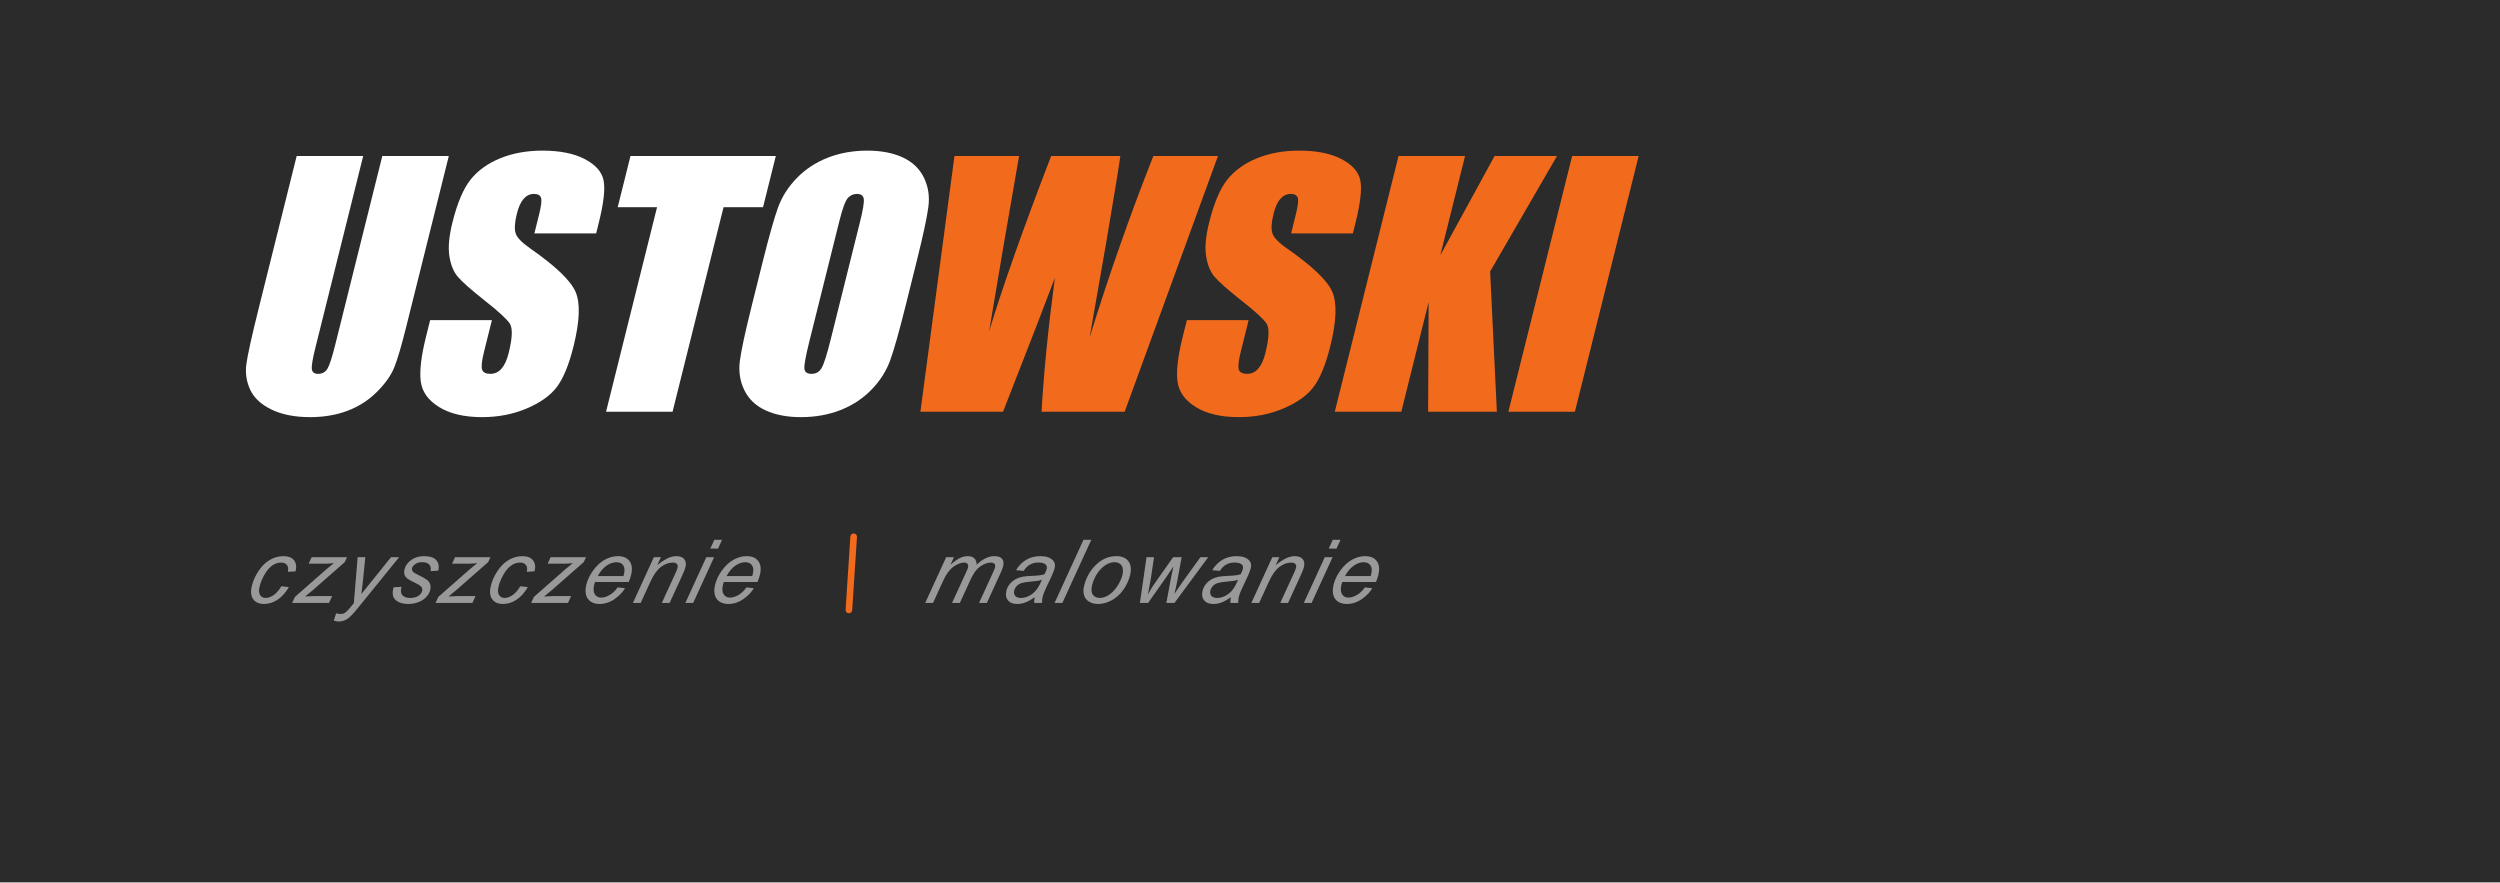
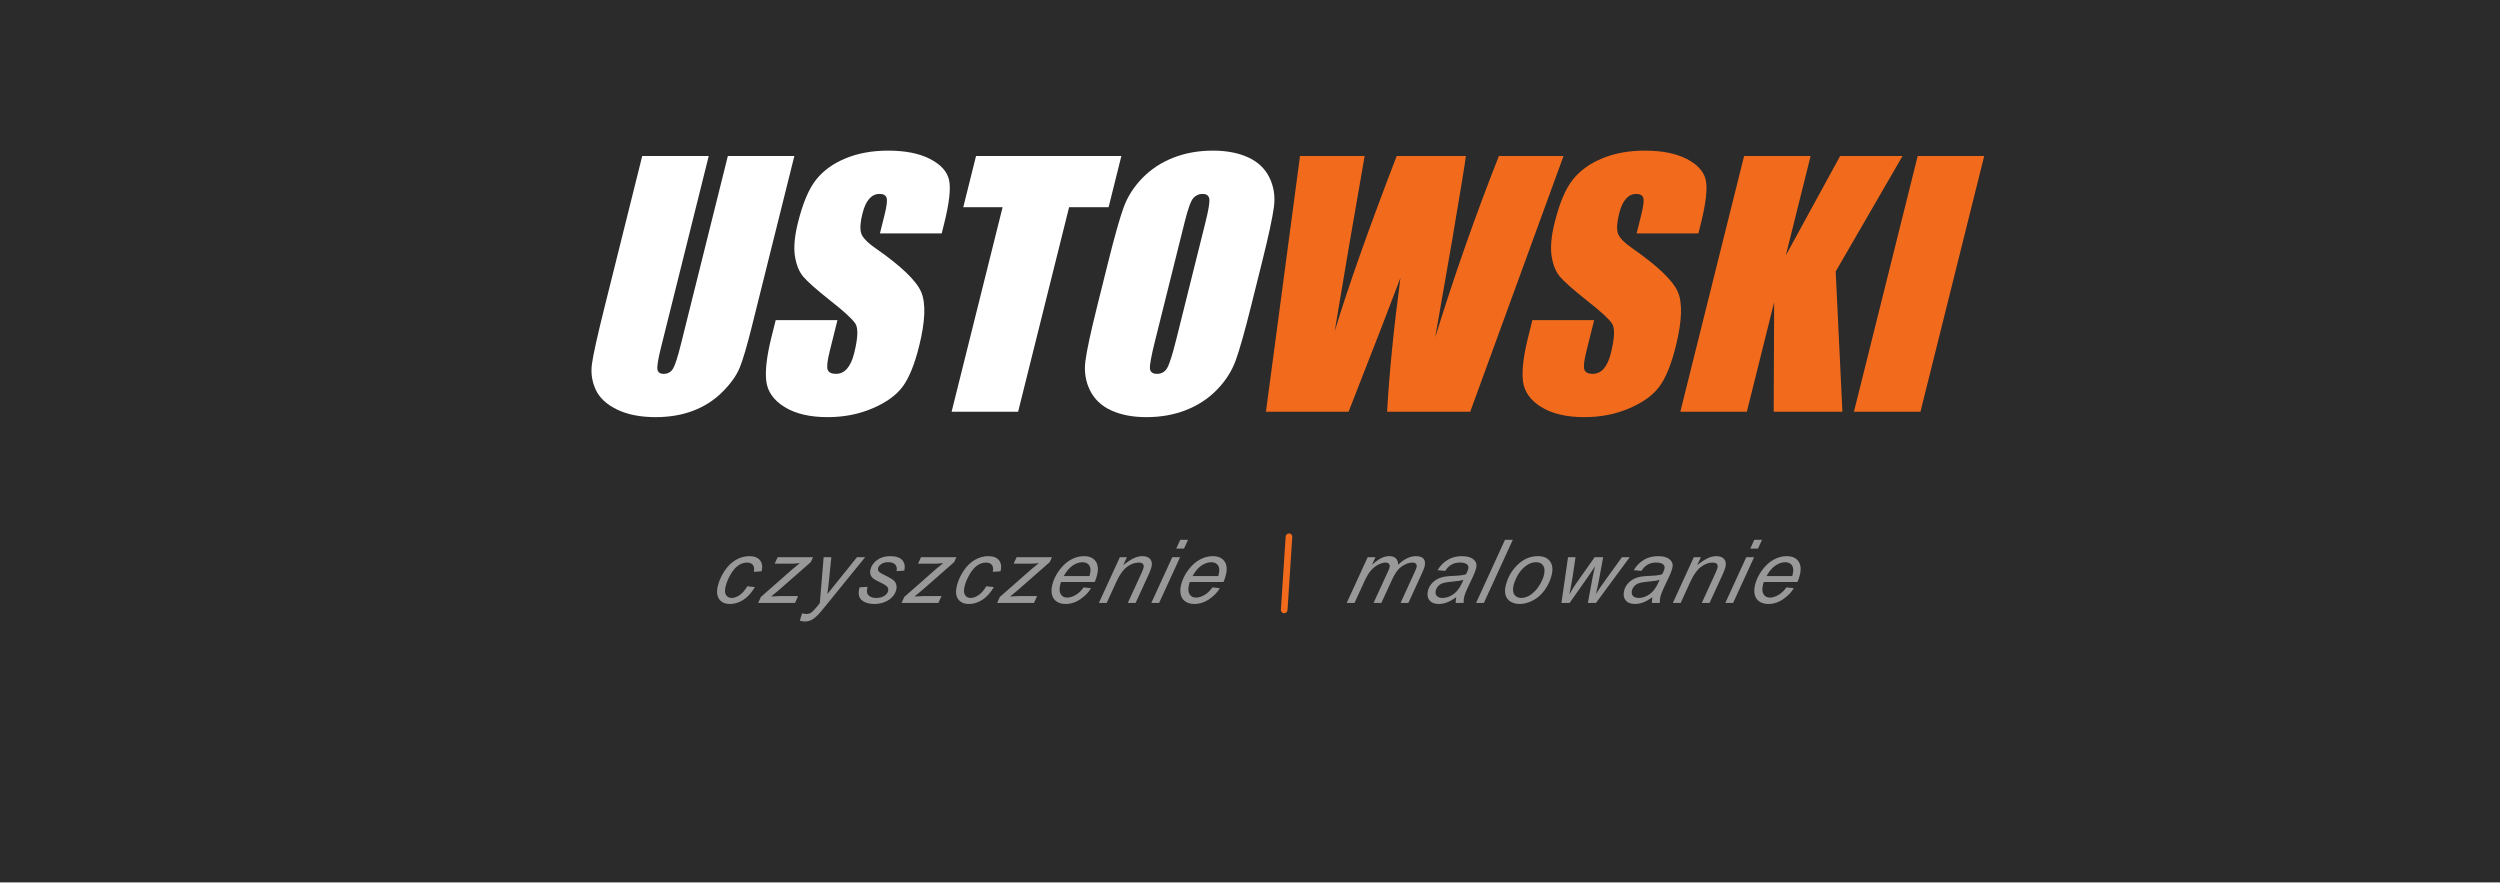
<svg xmlns="http://www.w3.org/2000/svg" viewBox="0 0 680 240">
  <rect width="680" height="240" fill="#2b2b2b" />
-   <path d="M1041 1619V537Q1041 353 1029.0 278.5Q1017 204 958.0 125.5Q899 47 802.5 6.5Q706 -34 575 -34Q430 -34 319.0 14.0Q208 62 153.0 139.0Q98 216 88.0 301.5Q78 387 78 661V1619H499V405Q499 299 510.5 269.5Q522 240 557 240Q597 240 608.5 272.5Q620 305 620 426V1619Z" transform="matrix(0.042969,0,0.010713,-0.042969,60.00,112.00)" fill="#ffffff" />
-   <path d="M976 1129H585V1249Q585 1333 570.0 1356.0Q555 1379 520 1379Q482 1379 462.5 1348.0Q443 1317 443 1254Q443 1173 465 1132Q486 1091 584 1033Q865 866 938 759Q1011 652 1011 414Q1011 241 970.5 159.0Q930 77 814.0 21.5Q698 -34 544 -34Q375 -34 255.5 30.0Q136 94 99.0 193.0Q62 292 62 474V580H453V383Q453 292 469.5 266.0Q486 240 528 240Q570 240 590.5 273.0Q611 306 611 371Q611 514 572 558Q532 602 375 705Q218 809 167.0 856.0Q116 903 82.5 986.0Q49 1069 49 1198Q49 1384 96.5 1470.0Q144 1556 250.0 1604.5Q356 1653 506 1653Q670 1653 785.5 1600.0Q901 1547 938.5 1466.5Q976 1386 976 1193Z" transform="matrix(0.042969,0,0.010713,-0.042969,108.12,112.00)" fill="#ffffff" />
-   <path d="M932 1619V1295H682V0H261V1295H12V1619Z" transform="matrix(0.042969,0,0.010713,-0.042969,153.63,112.00)" fill="#ffffff" />
-   <path d="M1046 671Q1046 427 1034.5 325.5Q1023 224 962.5 140.0Q902 56 799.0 11.0Q696 -34 559 -34Q429 -34 325.5 8.5Q222 51 159.0 136.0Q96 221 84.0 321.0Q72 421 72 671V948Q72 1192 83.5 1293.5Q95 1395 155.5 1479.0Q216 1563 319.0 1608.0Q422 1653 559 1653Q689 1653 792.5 1610.5Q896 1568 959.0 1483.0Q1022 1398 1034.0 1298.0Q1046 1198 1046 948ZM625 1203Q625 1316 612.5 1347.5Q600 1379 561 1379Q528 1379 510.5 1353.5Q493 1328 493 1203V447Q493 306 504.5 273.0Q516 240 558 240Q601 240 613.0 278.0Q625 316 625 459Z" transform="matrix(0.042969,0,0.010713,-0.042969,194.19,112.00)" fill="#ffffff" />
-   <path d="M1668 1619 1481 0H955Q883 373 828 848Q803 645 711 0H188L0 1619H409L452 1054L496 509Q519 932 612 1619H1050Q1059 1548 1096 1085L1142 470Q1177 1057 1259 1619Z" transform="matrix(0.042969,0,0.010713,-0.042969,242.27,112.00)" fill="#f26b1d" />
-   <path d="M976 1129H585V1249Q585 1333 570.0 1356.0Q555 1379 520 1379Q482 1379 462.5 1348.0Q443 1317 443 1254Q443 1173 465 1132Q486 1091 584 1033Q865 866 938 759Q1011 652 1011 414Q1011 241 970.5 159.0Q930 77 814.0 21.5Q698 -34 544 -34Q375 -34 255.5 30.0Q136 94 99.0 193.0Q62 292 62 474V580H453V383Q453 292 469.5 266.0Q486 240 528 240Q570 240 590.5 273.0Q611 306 611 371Q611 514 572 558Q532 602 375 705Q218 809 167.0 856.0Q116 903 82.5 986.0Q49 1069 49 1198Q49 1384 96.5 1470.0Q144 1556 250.0 1604.5Q356 1653 506 1653Q670 1653 785.5 1600.0Q901 1547 938.5 1466.5Q976 1386 976 1193Z" transform="matrix(0.042969,0,0.010713,-0.042969,313.95,112.00)" fill="#f26b1d" />
-   <path d="M1087 1619 846 888 1110 0H675L505 694V0H84V1619H505V990L692 1619Z" transform="matrix(0.042969,0,0.010713,-0.042969,359.45,112.00)" fill="#f26b1d" />
-   <path d="M505 1619V0H84V1619Z" transform="matrix(0.042969,0,0.010713,-0.042969,406.67,112.00)" fill="#f26b1d" />
-   <path d="M801 387 982 368Q914 169 788.5 72.5Q663 -24 503 -24Q330 -24 222.5 88.0Q115 200 115 401Q115 575 184.0 743.0Q253 911 381.5 998.5Q510 1086 675 1086Q846 1086 946.0 989.5Q1046 893 1046 734L868 722Q867 823 809.5 880.0Q752 937 658 937Q549 937 469.0 868.0Q389 799 343.5 658.5Q298 518 298 388Q298 252 358.0 184.0Q418 116 506 116Q594 116 674.5 183.0Q755 250 801 387Z" transform="matrix(0.011719,0,0.002922,-0.011719,66.00,164.00)" fill="#999999" />
-   <path d="M40 0 69 140 640 783Q701 851 776 924Q647 911 591 911H196L228 1062H1049L1025 948L449 301Q400 246 303 150Q454 159 510 159H928L895 0Z" transform="matrix(0.011719,0,0.002922,-0.011719,79.00,164.00)" fill="#999999" />
-   <path d="M0 -410 11 -240Q67 -256 120 -256Q175 -256 209 -231Q253 -198 305 -107L363 -3L186 1062H364L444 525Q468 366 485 207L960 1062H1149L472 -141Q374 -317 298.0 -374.0Q222 -431 123 -431Q60 -431 0 -410Z" transform="matrix(0.011719,0,0.002922,-0.011719,92.00,164.00)" fill="#999999" />
-   <path d="M85 363 266 374Q266 296 290.0 241.0Q314 186 378.5 151.0Q443 116 529 116Q649 116 709.0 164.0Q769 212 769 277Q769 324 733 366Q696 408 552.5 469.5Q409 531 369 556Q302 597 268.0 652.5Q234 708 234 780Q234 906 334.0 996.0Q434 1086 614 1086Q814 1086 918.5 993.5Q1023 901 1027 750L850 738Q846 834 782.0 890.0Q718 946 601 946Q507 946 455.0 903.0Q403 860 403 810Q403 760 448 722Q478 696 603 642Q811 552 865 500Q951 417 951 298Q951 219 902.5 143.0Q854 67 754.5 21.5Q655 -24 520 -24Q336 -24 207 67Q78 158 85 363Z" transform="matrix(0.011719,0,0.002922,-0.011719,105.00,164.00)" fill="#999999" />
-   <path d="M40 0 69 140 640 783Q701 851 776 924Q647 911 591 911H196L228 1062H1049L1025 948L449 301Q400 246 303 150Q454 159 510 159H928L895 0Z" transform="matrix(0.011719,0,0.002922,-0.011719,118.00,164.00)" fill="#999999" />
-   <path d="M801 387 982 368Q914 169 788.5 72.5Q663 -24 503 -24Q330 -24 222.5 88.0Q115 200 115 401Q115 575 184.0 743.0Q253 911 381.5 998.5Q510 1086 675 1086Q846 1086 946.0 989.5Q1046 893 1046 734L868 722Q867 823 809.5 880.0Q752 937 658 937Q549 937 469.0 868.0Q389 799 343.5 658.5Q298 518 298 388Q298 252 358.0 184.0Q418 116 506 116Q594 116 674.5 183.0Q755 250 801 387Z" transform="matrix(0.011719,0,0.002922,-0.011719,131.00,164.00)" fill="#999999" />
-   <path d="M40 0 69 140 640 783Q701 851 776 924Q647 911 591 911H196L228 1062H1049L1025 948L449 301Q400 246 303 150Q454 159 510 159H928L895 0Z" transform="matrix(0.011719,0,0.002922,-0.011719,144.00,164.00)" fill="#999999" />
-   <path d="M848 361 1024 343Q986 212 849.5 94.0Q713 -24 524 -24Q406 -24 307.5 30.5Q209 85 157.5 189.0Q106 293 106 426Q106 600 186.5 763.5Q267 927 395.0 1006.5Q523 1086 672 1086Q862 1086 975.5 968.0Q1089 850 1089 646Q1089 568 1075 486H293Q289 455 289 430Q289 281 357.5 202.5Q426 124 525 124Q618 124 708.0 185.0Q798 246 848 361ZM322 624H918Q919 652 919 664Q919 800 851.0 872.5Q783 945 676 945Q560 945 464.5 865.0Q369 785 322 624Z" transform="matrix(0.011719,0,0.002922,-0.011719,157.00,164.00)" fill="#999999" />
-   <path d="M68 0 290 1062H454L415 877Q522 986 615.0 1036.0Q708 1086 805 1086Q934 1086 1007.5 1016.0Q1081 946 1081 829Q1081 770 1055 643L920 0H739L880 673Q901 771 901 818Q901 871 864.5 904.0Q828 937 759 937Q620 937 511.5 837.0Q403 737 352 494L249 0Z" transform="matrix(0.011719,0,0.002922,-0.011719,171.35,164.00)" fill="#999999" />
-   <path d="M325 1261 368 1466H548L505 1261ZM61 0 283 1062H464L242 0Z" transform="matrix(0.011719,0,0.002922,-0.011719,185.70,164.00)" fill="#999999" />
-   <path d="M848 361 1024 343Q986 212 849.5 94.0Q713 -24 524 -24Q406 -24 307.5 30.5Q209 85 157.5 189.0Q106 293 106 426Q106 600 186.5 763.5Q267 927 395.0 1006.5Q523 1086 672 1086Q862 1086 975.5 968.0Q1089 850 1089 646Q1089 568 1075 486H293Q289 455 289 430Q289 281 357.5 202.5Q426 124 525 124Q618 124 708.0 185.0Q798 246 848 361ZM322 624H918Q919 652 919 664Q919 800 851.0 872.5Q783 945 676 945Q560 945 464.5 865.0Q369 785 322 624Z" transform="matrix(0.011719,0,0.002922,-0.011719,192.03,164.00)" fill="#999999" />
-   <line x1="232.2" y1="146.0" x2="230.9" y2="165.9" stroke="#f26b1d" stroke-width="1.8" stroke-linecap="round" />
-   <path d="M67 0 289 1062H470L433 887Q534 1000 613.5 1043.0Q693 1086 786 1086Q885 1086 951.5 1033.5Q1018 981 1039 887Q1120 987 1209.5 1036.5Q1299 1086 1398 1086Q1531 1086 1597.5 1023.0Q1664 960 1664 846Q1664 797 1641 684L1498 0H1317L1463 702Q1482 788 1482 825Q1482 877 1449.0 907.0Q1416 937 1356 937Q1275 937 1191.0 888.0Q1107 839 1060.5 759.5Q1014 680 979 515L871 0H690L840 717Q856 790 856 821Q856 873 823.5 905.0Q791 937 739 937Q662 937 577.5 888.0Q493 839 440.0 751.5Q387 664 353 502L248 0Z" transform="matrix(0.011719,0,0.002922,-0.011719,250.87,164.00)" fill="#999999" />
-   <path d="M784 132Q690 51 603.0 13.5Q516 -24 417 -24Q270 -24 180.0 62.5Q90 149 90 284Q90 373 130.5 441.5Q171 510 238.0 551.5Q305 593 402 611Q463 623 633.5 630.0Q804 637 878 666Q899 740 899 789Q899 852 853 888Q790 938 669 938Q555 938 482.5 887.5Q410 837 377 744L194 760Q250 918 371.5 1002.0Q493 1086 678 1086Q875 1086 990 992Q1078 922 1078 810Q1078 725 1053 613L994 349Q966 223 966 144Q966 94 988 0H805Q790 52 784 132ZM851 538Q813 523 769.5 515.0Q726 507 624 498Q466 484 401.0 462.5Q336 441 303.0 394.0Q270 347 270 290Q270 214 322.5 165.0Q375 116 472 116Q562 116 645.0 163.5Q728 211 776.0 296.0Q824 381 851 538Z" transform="matrix(0.011719,0,0.002922,-0.011719,271.86,164.00)" fill="#999999" />
-   <path d="M54 0 360 1466H541L235 0Z" transform="matrix(0.011719,0,0.002922,-0.011719,286.21,164.00)" fill="#999999" />
-   <path d="M100 403Q100 714 283 918Q434 1086 679 1086Q871 1086 988.5 966.0Q1106 846 1106 642Q1106 459 1032.0 301.5Q958 144 821.5 60.0Q685 -24 534 -24Q410 -24 308.5 29.0Q207 82 153.5 179.0Q100 276 100 403ZM281 421Q281 271 353.0 193.5Q425 116 536 116Q594 116 651.0 139.5Q708 163 757.0 211.0Q806 259 840.5 320.5Q875 382 896 453Q927 552 927 643Q927 787 854.5 866.5Q782 946 672 946Q587 946 517.0 905.5Q447 865 390.5 787.0Q334 709 307.5 605.5Q281 502 281 421Z" transform="matrix(0.011719,0,0.002922,-0.011719,292.54,164.00)" fill="#999999" />
-   <path d="M270 0 159 1062H333L381 585L400 317Q402 287 406 196Q436 298 457.0 352.5Q478 407 524 508L777 1062H974L1009 531Q1017 410 1019 208Q1069 342 1182 580L1410 1062H1591L1072 0H884L844 623Q840 681 838 849Q797 742 741 618L460 0Z" transform="matrix(0.011719,0,0.002922,-0.011719,306.89,164.00)" fill="#999999" />
-   <path d="M784 132Q690 51 603.0 13.5Q516 -24 417 -24Q270 -24 180.0 62.5Q90 149 90 284Q90 373 130.5 441.5Q171 510 238.0 551.5Q305 593 402 611Q463 623 633.5 630.0Q804 637 878 666Q899 740 899 789Q899 852 853 888Q790 938 669 938Q555 938 482.5 887.5Q410 837 377 744L194 760Q250 918 371.5 1002.0Q493 1086 678 1086Q875 1086 990 992Q1078 922 1078 810Q1078 725 1053 613L994 349Q966 223 966 144Q966 94 988 0H805Q790 52 784 132ZM851 538Q813 523 769.5 515.0Q726 507 624 498Q466 484 401.0 462.5Q336 441 303.0 394.0Q270 347 270 290Q270 214 322.5 165.0Q375 116 472 116Q562 116 645.0 163.5Q728 211 776.0 296.0Q824 381 851 538Z" transform="matrix(0.011719,0,0.002922,-0.011719,325.22,164.00)" fill="#999999" />
-   <path d="M68 0 290 1062H454L415 877Q522 986 615.0 1036.0Q708 1086 805 1086Q934 1086 1007.5 1016.0Q1081 946 1081 829Q1081 770 1055 643L920 0H739L880 673Q901 771 901 818Q901 871 864.5 904.0Q828 937 759 937Q620 937 511.5 837.0Q403 737 352 494L249 0Z" transform="matrix(0.011719,0,0.002922,-0.011719,339.57,164.00)" fill="#999999" />
-   <path d="M325 1261 368 1466H548L505 1261ZM61 0 283 1062H464L242 0Z" transform="matrix(0.011719,0,0.002922,-0.011719,353.92,164.00)" fill="#999999" />
-   <path d="M848 361 1024 343Q986 212 849.5 94.0Q713 -24 524 -24Q406 -24 307.5 30.5Q209 85 157.5 189.0Q106 293 106 426Q106 600 186.5 763.5Q267 927 395.0 1006.5Q523 1086 672 1086Q862 1086 975.5 968.0Q1089 850 1089 646Q1089 568 1075 486H293Q289 455 289 430Q289 281 357.5 202.5Q426 124 525 124Q618 124 708.0 185.0Q798 246 848 361ZM322 624H918Q919 652 919 664Q919 800 851.0 872.5Q783 945 676 945Q560 945 464.5 865.0Q369 785 322 624Z" transform="matrix(0.011719,0,0.002922,-0.011719,360.25,164.00)" fill="#999999" />
+   <path d="M1041 1619V537Q1041 353 1029.0 278.5Q1017 204 958.0 125.5Q899 47 802.5 6.5Q706 -34 575 -34Q430 -34 319.0 14.0Q208 62 153.0 139.0Q98 216 88.0 301.5Q78 387 78 661V1619H499V405Q499 299 510.5 269.5Q522 240 557 240Q597 240 608.5 272.5Q620 305 620 426V1619Z" transform="matrix(0.042969,0,0.010713,-0.042969,153.99,112.00)" fill="#ffffff" />
+   <path d="M976 1129H585V1249Q585 1333 570.0 1356.0Q555 1379 520 1379Q482 1379 462.5 1348.0Q443 1317 443 1254Q443 1173 465 1132Q486 1091 584 1033Q865 866 938 759Q1011 652 1011 414Q1011 241 970.5 159.0Q930 77 814.0 21.5Q698 -34 544 -34Q375 -34 255.5 30.0Q136 94 99.0 193.0Q62 292 62 474V580H453V383Q453 292 469.5 266.0Q486 240 528 240Q570 240 590.5 273.0Q611 306 611 371Q611 514 572 558Q532 602 375 705Q218 809 167.0 856.0Q116 903 82.5 986.0Q49 1069 49 1198Q49 1384 96.5 1470.0Q144 1556 250.0 1604.5Q356 1653 506 1653Q670 1653 785.5 1600.0Q901 1547 938.5 1466.5Q976 1386 976 1193Z" transform="matrix(0.042969,0,0.010713,-0.042969,202.11,112.00)" fill="#ffffff" />
+   <path d="M932 1619V1295H682V0H261V1295H12V1619Z" transform="matrix(0.042969,0,0.010713,-0.042969,247.62,112.00)" fill="#ffffff" />
+   <path d="M1046 671Q1046 427 1034.5 325.5Q1023 224 962.5 140.0Q902 56 799.0 11.0Q696 -34 559 -34Q429 -34 325.5 8.5Q222 51 159.0 136.0Q96 221 84.0 321.0Q72 421 72 671V948Q72 1192 83.5 1293.5Q95 1395 155.5 1479.0Q216 1563 319.0 1608.0Q422 1653 559 1653Q689 1653 792.5 1610.5Q896 1568 959.0 1483.0Q1022 1398 1034.0 1298.0Q1046 1198 1046 948ZM625 1203Q625 1316 612.5 1347.5Q600 1379 561 1379Q528 1379 510.5 1353.5Q493 1328 493 1203V447Q493 306 504.5 273.0Q516 240 558 240Q601 240 613.0 278.0Q625 316 625 459Z" transform="matrix(0.042969,0,0.010713,-0.042969,288.18,112.00)" fill="#ffffff" />
+   <path d="M1668 1619 1481 0H955Q883 373 828 848Q803 645 711 0H188L0 1619H409L452 1054L496 509Q519 932 612 1619H1050Q1059 1548 1096 1085L1142 470Q1177 1057 1259 1619Z" transform="matrix(0.042969,0,0.010713,-0.042969,336.26,112.00)" fill="#f26b1d" />
+   <path d="M976 1129H585V1249Q585 1333 570.0 1356.0Q555 1379 520 1379Q482 1379 462.5 1348.0Q443 1317 443 1254Q443 1173 465 1132Q486 1091 584 1033Q865 866 938 759Q1011 652 1011 414Q1011 241 970.5 159.0Q930 77 814.0 21.5Q698 -34 544 -34Q375 -34 255.5 30.0Q136 94 99.0 193.0Q62 292 62 474V580H453V383Q453 292 469.5 266.0Q486 240 528 240Q570 240 590.5 273.0Q611 306 611 371Q611 514 572 558Q532 602 375 705Q218 809 167.0 856.0Q116 903 82.5 986.0Q49 1069 49 1198Q49 1384 96.5 1470.0Q144 1556 250.0 1604.5Q356 1653 506 1653Q670 1653 785.5 1600.0Q901 1547 938.5 1466.5Q976 1386 976 1193Z" transform="matrix(0.042969,0,0.010713,-0.042969,407.93,112.00)" fill="#f26b1d" />
+   <path d="M1087 1619 846 888 1110 0H675L505 694V0H84V1619H505V990L692 1619Z" transform="matrix(0.042969,0,0.010713,-0.042969,453.44,112.00)" fill="#f26b1d" />
+   <path d="M505 1619V0H84V1619Z" transform="matrix(0.042969,0,0.010713,-0.042969,500.66,112.00)" fill="#f26b1d" />
+   <path d="M801 387 982 368Q914 169 788.5 72.5Q663 -24 503 -24Q330 -24 222.5 88.0Q115 200 115 401Q115 575 184.0 743.0Q253 911 381.5 998.5Q510 1086 675 1086Q846 1086 946.0 989.5Q1046 893 1046 734L868 722Q867 823 809.5 880.0Q752 937 658 937Q549 937 469.0 868.0Q389 799 343.5 658.5Q298 518 298 388Q298 252 358.0 184.0Q418 116 506 116Q594 116 674.5 183.0Q755 250 801 387Z" transform="matrix(0.011719,0,0.002922,-0.011719,192.75,164.00)" fill="#999999" />
+   <path d="M40 0 69 140 640 783Q701 851 776 924Q647 911 591 911H196L228 1062H1049L1025 948L449 301Q400 246 303 150Q454 159 510 159H928L895 0Z" transform="matrix(0.011719,0,0.002922,-0.011719,205.75,164.00)" fill="#999999" />
+   <path d="M0 -410 11 -240Q67 -256 120 -256Q175 -256 209 -231Q253 -198 305 -107L363 -3L186 1062H364L444 525Q468 366 485 207L960 1062H1149L472 -141Q374 -317 298.0 -374.0Q222 -431 123 -431Q60 -431 0 -410Z" transform="matrix(0.011719,0,0.002922,-0.011719,218.75,164.00)" fill="#999999" />
+   <path d="M85 363 266 374Q266 296 290.0 241.0Q314 186 378.5 151.0Q443 116 529 116Q649 116 709.0 164.0Q769 212 769 277Q769 324 733 366Q696 408 552.5 469.5Q409 531 369 556Q302 597 268.0 652.5Q234 708 234 780Q234 906 334.0 996.0Q434 1086 614 1086Q814 1086 918.5 993.5Q1023 901 1027 750L850 738Q846 834 782.0 890.0Q718 946 601 946Q507 946 455.0 903.0Q403 860 403 810Q403 760 448 722Q478 696 603 642Q811 552 865 500Q951 417 951 298Q951 219 902.5 143.0Q854 67 754.5 21.5Q655 -24 520 -24Q336 -24 207 67Q78 158 85 363Z" transform="matrix(0.011719,0,0.002922,-0.011719,231.75,164.00)" fill="#999999" />
+   <path d="M40 0 69 140 640 783Q701 851 776 924Q647 911 591 911H196L228 1062H1049L1025 948L449 301Q400 246 303 150Q454 159 510 159H928L895 0Z" transform="matrix(0.011719,0,0.002922,-0.011719,244.75,164.00)" fill="#999999" />
+   <path d="M801 387 982 368Q914 169 788.5 72.5Q663 -24 503 -24Q330 -24 222.5 88.0Q115 200 115 401Q115 575 184.0 743.0Q253 911 381.5 998.5Q510 1086 675 1086Q846 1086 946.0 989.5Q1046 893 1046 734L868 722Q867 823 809.5 880.0Q752 937 658 937Q549 937 469.0 868.0Q389 799 343.5 658.5Q298 518 298 388Q298 252 358.0 184.0Q418 116 506 116Q594 116 674.5 183.0Q755 250 801 387Z" transform="matrix(0.011719,0,0.002922,-0.011719,257.75,164.00)" fill="#999999" />
+   <path d="M40 0 69 140 640 783Q701 851 776 924Q647 911 591 911H196L228 1062H1049L1025 948L449 301Q400 246 303 150Q454 159 510 159H928L895 0Z" transform="matrix(0.011719,0,0.002922,-0.011719,270.75,164.00)" fill="#999999" />
+   <path d="M848 361 1024 343Q986 212 849.5 94.0Q713 -24 524 -24Q406 -24 307.5 30.5Q209 85 157.5 189.0Q106 293 106 426Q106 600 186.5 763.5Q267 927 395.0 1006.5Q523 1086 672 1086Q862 1086 975.5 968.0Q1089 850 1089 646Q1089 568 1075 486H293Q289 455 289 430Q289 281 357.5 202.5Q426 124 525 124Q618 124 708.0 185.0Q798 246 848 361ZM322 624H918Q919 652 919 664Q919 800 851.0 872.5Q783 945 676 945Q560 945 464.5 865.0Q369 785 322 624Z" transform="matrix(0.011719,0,0.002922,-0.011719,283.75,164.00)" fill="#999999" />
+   <path d="M68 0 290 1062H454L415 877Q522 986 615.0 1036.0Q708 1086 805 1086Q934 1086 1007.5 1016.0Q1081 946 1081 829Q1081 770 1055 643L920 0H739L880 673Q901 771 901 818Q901 871 864.5 904.0Q828 937 759 937Q620 937 511.5 837.0Q403 737 352 494L249 0Z" transform="matrix(0.011719,0,0.002922,-0.011719,298.10,164.00)" fill="#999999" />
+   <path d="M325 1261 368 1466H548L505 1261ZM61 0 283 1062H464L242 0Z" transform="matrix(0.011719,0,0.002922,-0.011719,312.44,164.00)" fill="#999999" />
+   <path d="M848 361 1024 343Q986 212 849.5 94.0Q713 -24 524 -24Q406 -24 307.5 30.5Q209 85 157.5 189.0Q106 293 106 426Q106 600 186.5 763.5Q267 927 395.0 1006.5Q523 1086 672 1086Q862 1086 975.5 968.0Q1089 850 1089 646Q1089 568 1075 486H293Q289 455 289 430Q289 281 357.5 202.5Q426 124 525 124Q618 124 708.0 185.0Q798 246 848 361ZM322 624H918Q919 652 919 664Q919 800 851.0 872.5Q783 945 676 945Q560 945 464.5 865.0Q369 785 322 624Z" transform="matrix(0.011719,0,0.002922,-0.011719,318.78,164.00)" fill="#999999" />
+   <line x1="350.6" y1="146.0" x2="349.3" y2="165.9" stroke="#f26b1d" stroke-width="1.8" stroke-linecap="round" />
+   <path d="M67 0 289 1062H470L433 887Q534 1000 613.5 1043.0Q693 1086 786 1086Q885 1086 951.5 1033.5Q1018 981 1039 887Q1120 987 1209.5 1036.5Q1299 1086 1398 1086Q1531 1086 1597.5 1023.0Q1664 960 1664 846Q1664 797 1641 684L1498 0H1317L1463 702Q1482 788 1482 825Q1482 877 1449.0 907.0Q1416 937 1356 937Q1275 937 1191.0 888.0Q1107 839 1060.5 759.5Q1014 680 979 515L871 0H690L840 717Q856 790 856 821Q856 873 823.5 905.0Q791 937 739 937Q662 937 577.5 888.0Q493 839 440.0 751.5Q387 664 353 502L248 0Z" transform="matrix(0.011719,0,0.002922,-0.011719,365.52,164.00)" fill="#999999" />
+   <path d="M784 132Q690 51 603.0 13.5Q516 -24 417 -24Q270 -24 180.0 62.5Q90 149 90 284Q90 373 130.5 441.5Q171 510 238.0 551.5Q305 593 402 611Q463 623 633.5 630.0Q804 637 878 666Q899 740 899 789Q899 852 853 888Q790 938 669 938Q555 938 482.5 887.5Q410 837 377 744L194 760Q250 918 371.5 1002.0Q493 1086 678 1086Q875 1086 990 992Q1078 922 1078 810Q1078 725 1053 613L994 349Q966 223 966 144Q966 94 988 0H805Q790 52 784 132ZM851 538Q813 523 769.5 515.0Q726 507 624 498Q466 484 401.0 462.5Q336 441 303.0 394.0Q270 347 270 290Q270 214 322.5 165.0Q375 116 472 116Q562 116 645.0 163.5Q728 211 776.0 296.0Q824 381 851 538Z" transform="matrix(0.011719,0,0.002922,-0.011719,386.52,164.00)" fill="#999999" />
+   <path d="M54 0 360 1466H541L235 0Z" transform="matrix(0.011719,0,0.002922,-0.011719,400.86,164.00)" fill="#999999" />
+   <path d="M100 403Q100 714 283 918Q434 1086 679 1086Q871 1086 988.5 966.0Q1106 846 1106 642Q1106 459 1032.0 301.5Q958 144 821.5 60.0Q685 -24 534 -24Q410 -24 308.5 29.0Q207 82 153.5 179.0Q100 276 100 403ZM281 421Q281 271 353.0 193.5Q425 116 536 116Q594 116 651.0 139.5Q708 163 757.0 211.0Q806 259 840.5 320.5Q875 382 896 453Q927 552 927 643Q927 787 854.5 866.5Q782 946 672 946Q587 946 517.0 905.5Q447 865 390.5 787.0Q334 709 307.5 605.5Q281 502 281 421Z" transform="matrix(0.011719,0,0.002922,-0.011719,407.20,164.00)" fill="#999999" />
+   <path d="M270 0 159 1062H333L381 585L400 317Q402 287 406 196Q436 298 457.0 352.5Q478 407 524 508L777 1062H974L1009 531Q1017 410 1019 208Q1069 342 1182 580L1410 1062H1591L1072 0H884L844 623Q840 681 838 849Q797 742 741 618L460 0Z" transform="matrix(0.011719,0,0.002922,-0.011719,421.54,164.00)" fill="#999999" />
+   <path d="M784 132Q690 51 603.0 13.5Q516 -24 417 -24Q270 -24 180.0 62.5Q90 149 90 284Q90 373 130.5 441.5Q171 510 238.0 551.5Q305 593 402 611Q463 623 633.5 630.0Q804 637 878 666Q899 740 899 789Q899 852 853 888Q790 938 669 938Q555 938 482.5 887.5Q410 837 377 744L194 760Q250 918 371.5 1002.0Q493 1086 678 1086Q875 1086 990 992Q1078 922 1078 810Q1078 725 1053 613L994 349Q966 223 966 144Q966 94 988 0H805Q790 52 784 132ZM851 538Q813 523 769.5 515.0Q726 507 624 498Q466 484 401.0 462.5Q336 441 303.0 394.0Q270 347 270 290Q270 214 322.5 165.0Q375 116 472 116Q562 116 645.0 163.5Q728 211 776.0 296.0Q824 381 851 538Z" transform="matrix(0.011719,0,0.002922,-0.011719,439.88,164.00)" fill="#999999" />
+   <path d="M68 0 290 1062H454L415 877Q522 986 615.0 1036.0Q708 1086 805 1086Q934 1086 1007.5 1016.0Q1081 946 1081 829Q1081 770 1055 643L920 0H739L880 673Q901 771 901 818Q901 871 864.5 904.0Q828 937 759 937Q620 937 511.5 837.0Q403 737 352 494L249 0Z" transform="matrix(0.011719,0,0.002922,-0.011719,454.22,164.00)" fill="#999999" />
+   <path d="M325 1261 368 1466H548L505 1261ZM61 0 283 1062H464L242 0Z" transform="matrix(0.011719,0,0.002922,-0.011719,468.57,164.00)" fill="#999999" />
+   <path d="M848 361 1024 343Q986 212 849.5 94.0Q713 -24 524 -24Q406 -24 307.5 30.5Q209 85 157.5 189.0Q106 293 106 426Q106 600 186.5 763.5Q267 927 395.0 1006.5Q523 1086 672 1086Q862 1086 975.5 968.0Q1089 850 1089 646Q1089 568 1075 486H293Q289 455 289 430Q289 281 357.5 202.5Q426 124 525 124Q618 124 708.0 185.0Q798 246 848 361ZM322 624H918Q919 652 919 664Q919 800 851.0 872.5Q783 945 676 945Q560 945 464.5 865.0Q369 785 322 624Z" transform="matrix(0.011719,0,0.002922,-0.011719,474.90,164.00)" fill="#999999" />
</svg>
